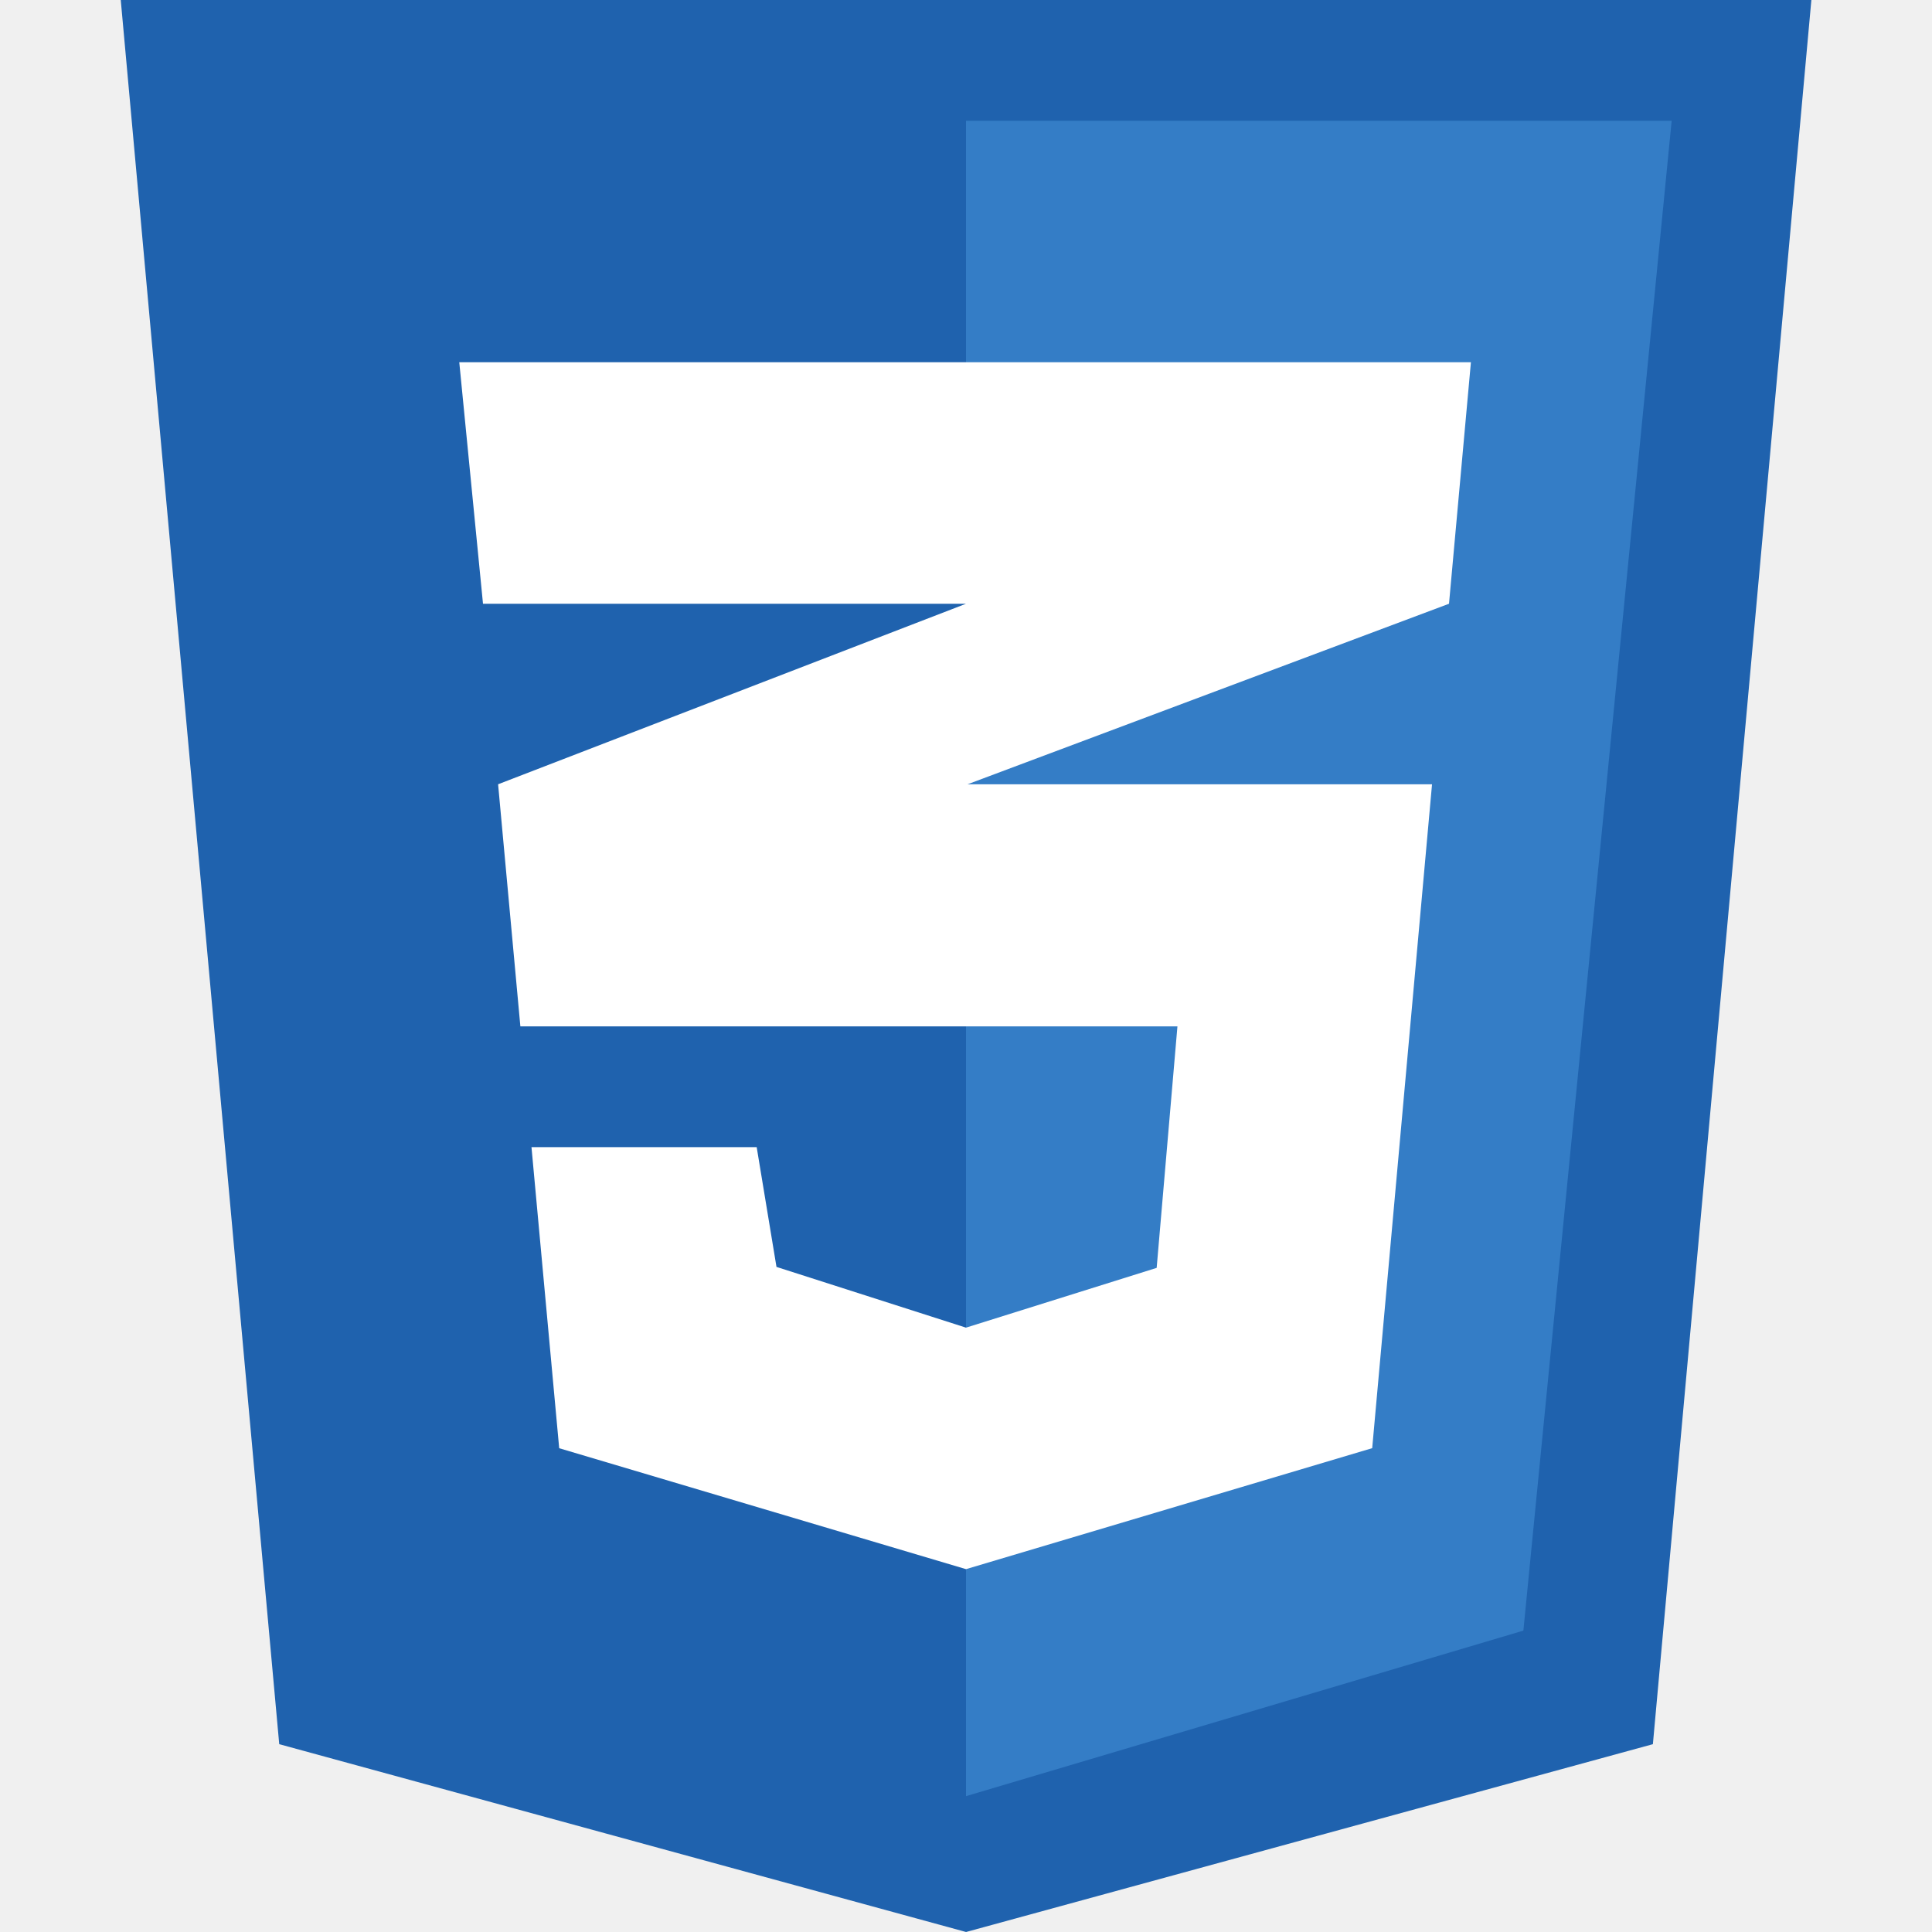
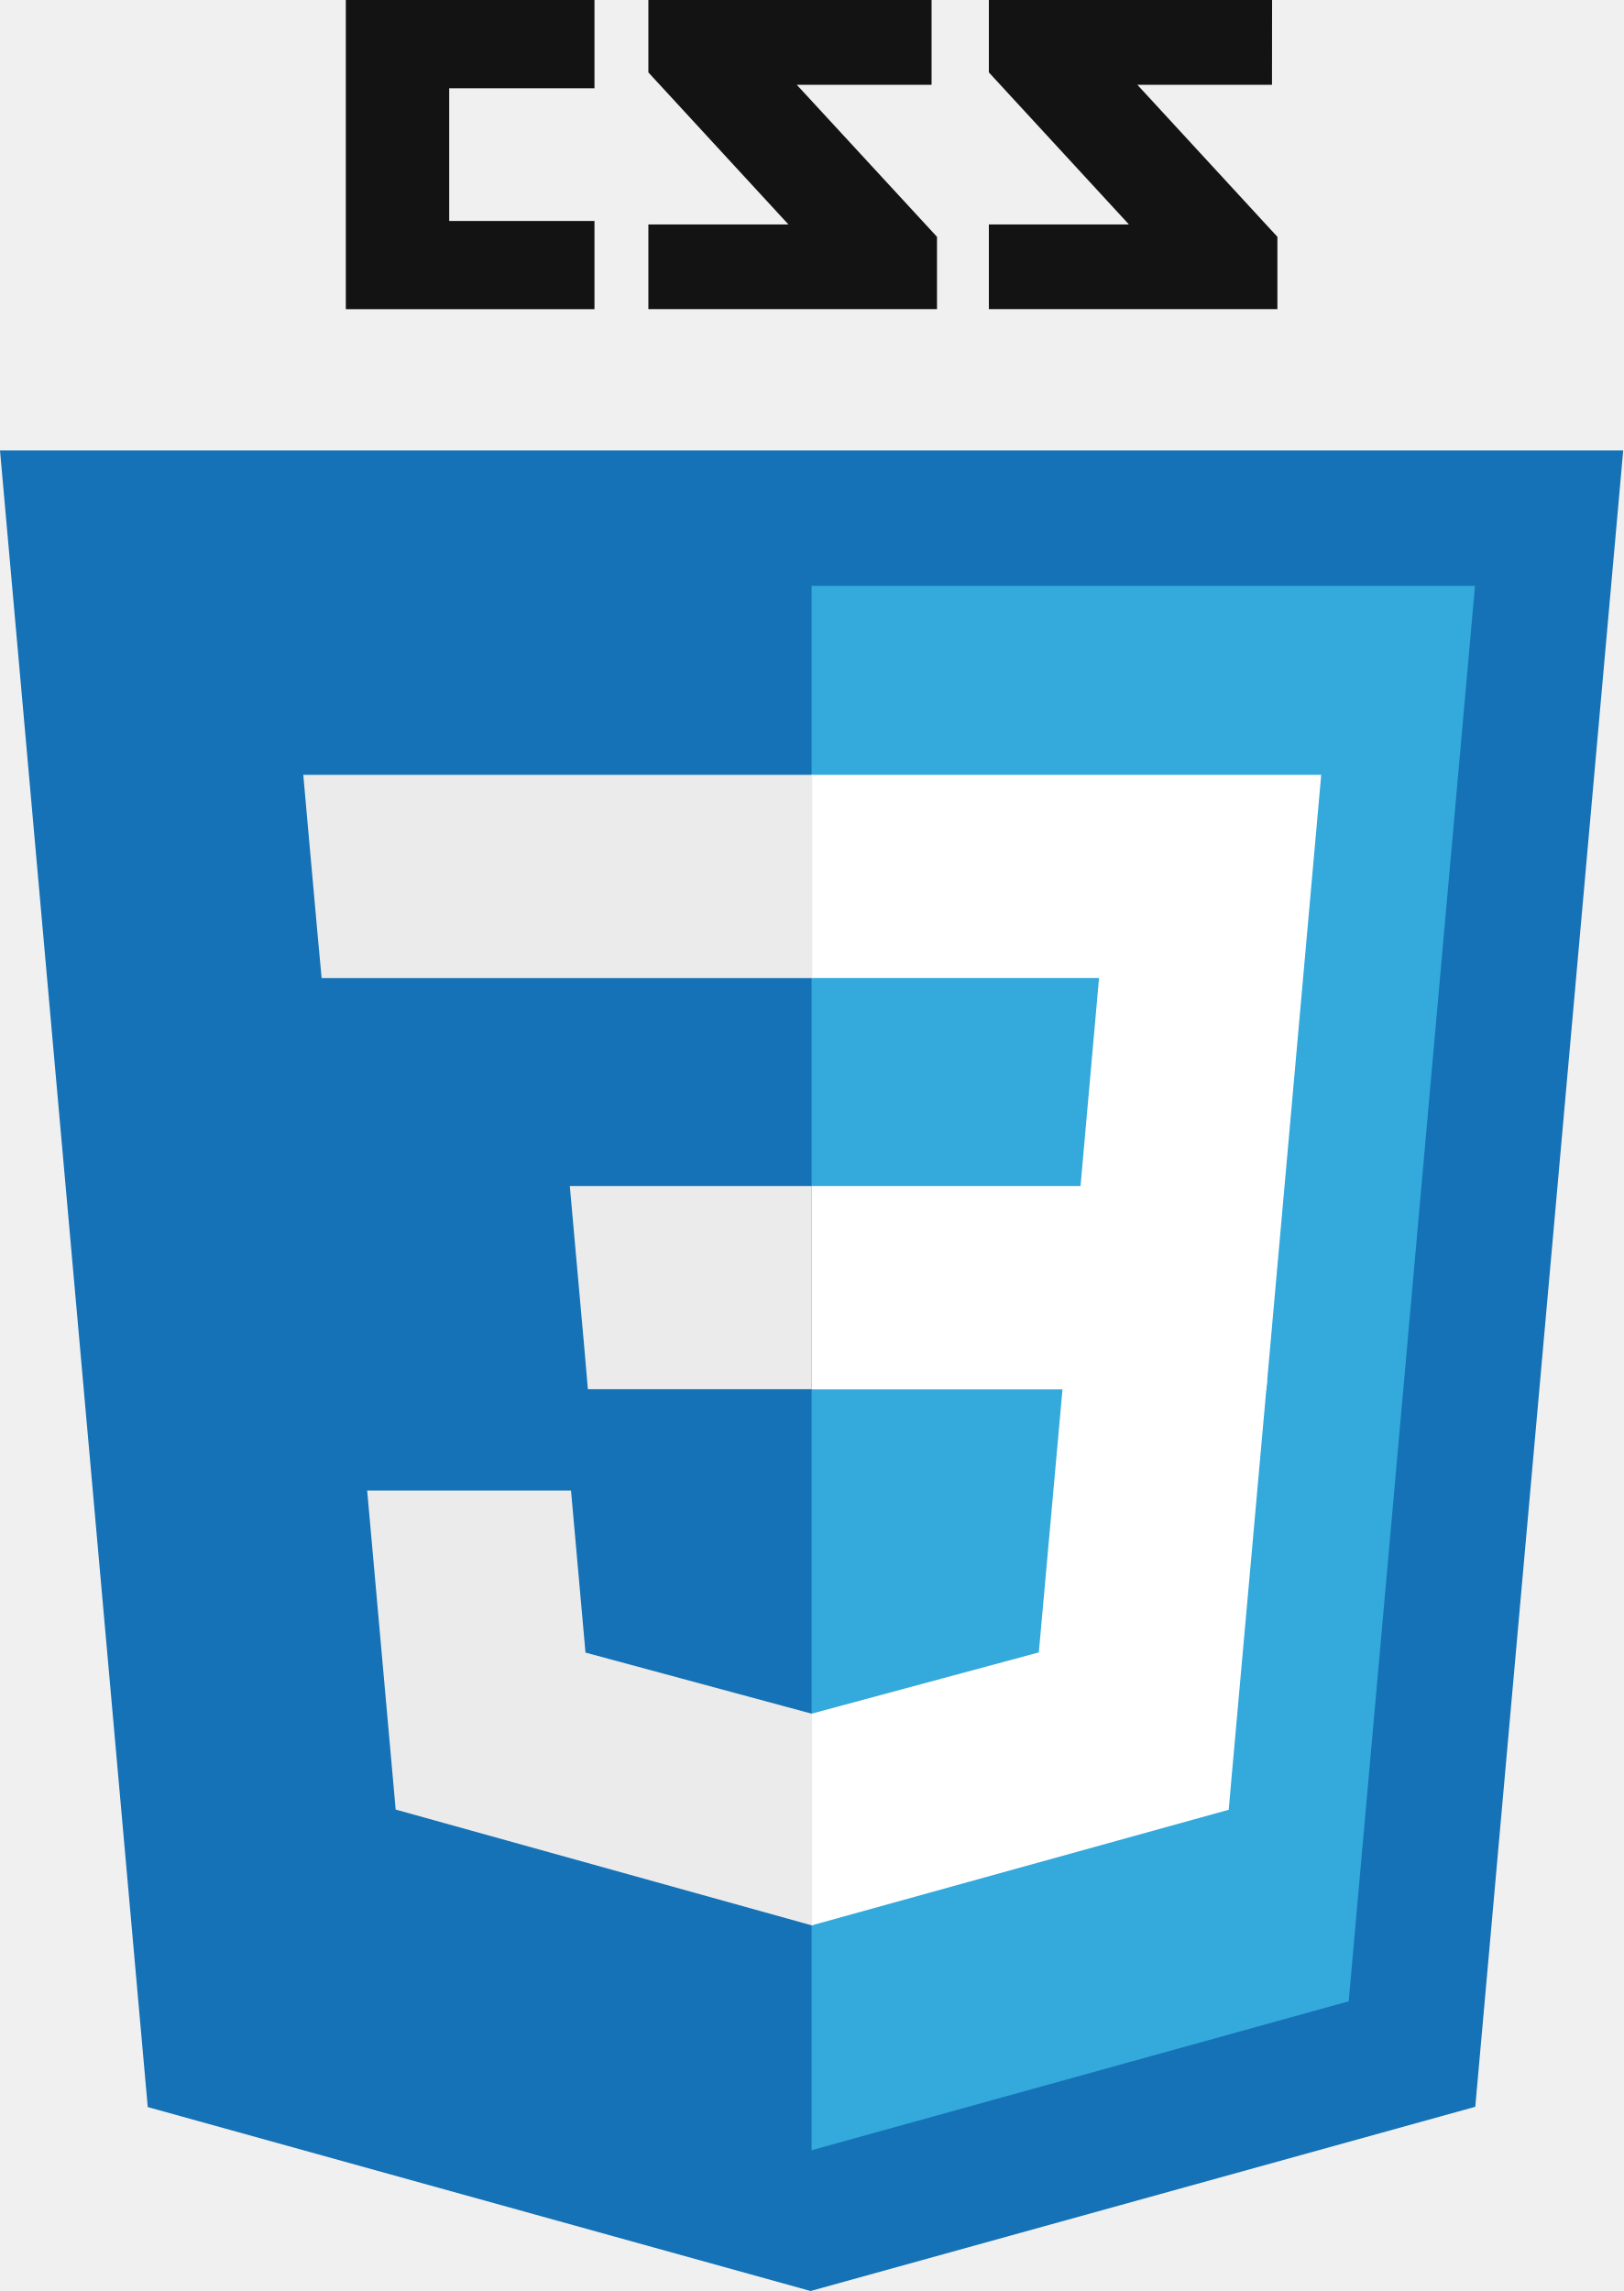
- <svg xmlns="http://www.w3.org/2000/svg" enable-background="new 0 0 32 32" height="32px" id="Layer_1" version="1.0" viewBox="0 0 32 32" width="32px" xml:space="preserve">
-   <g>
-     <polygon fill="#1F62AE" points="27.377,28.889 16.001,32 4.625,28.889 2,0 30.002,0  " />
-     <polygon fill="#347DC6" points="16,2 16,29.75 25.232,27.008 27.688,2  " />
-     <polygon fill="#FFFFFF" points="24.363,6 7.607,6 8,10 16,10 8.25,12.99 8.619,17 19.502,17 19.158,21 16,21.99 12.861,20.984    12.533,19 8.803,19 9.262,23.987 16,25.99 22.728,23.986 23.719,12.99 16.026,12.99 24,10  " />
-   </g>
-   <g />
-   <g />
-   <g />
-   <g />
-   <g />
-   <g />
+ <svg xmlns="http://www.w3.org/2000/svg" enable-background="new 0 0 1771 2499.8" viewBox="0 0 1771 2499.8">
+   <path d="m1387.8 92.5h-146.9l152.8 165.9v78.9h-314.8v-92.4h152.8l-152.8-165.9v-79h309zm-371.4 0h-147.1l153 165.9v78.9h-314.9v-92.4h152.8l-152.8-165.9v-79h309zm-367.8 3.8h-158.5v144.8h158.5v96.3h-271.3v-337.4h271.3z" fill="#131313" />
+   <path d="m161.2 2299.1-161.2-1807.7h1771l-161.4 1807.4-725.2 201z" fill="#1572b6" />
+   <path d="m885.5 2346.2 586-162.5 137.8-1544.5h-723.8z" fill="#33a9dc" />
+   <path d="m885.5 1294.1h293.4l20.2-227h-313.6v-221.6h556l-5.3 59.5-54.5 611h-496.2z" fill="#fff" />
+   <path d="m886.7 1869.9h-1l-246.9-66.7-15.8-176.8h-222.4l31.1 348.1 454.2 126.4h1.3v-231z" fill="#ebebeb" />
+   <path d="m1160.1 1506.3-26.7 296.7-247.3 66.7v231l454.5-126 3.3-37.5 38.6-431h-222.4z" fill="#fff" />
+   <path d="m886.3 845.5v221.7h-535.4l-4.6-49.8-10.1-112.4-5.3-59.5zm-.8 448.6v221.7h-244.1l-4.3-49.8-10.1-112.4-5.3-59.5h263.7z" fill="#ebebeb" />
</svg>
